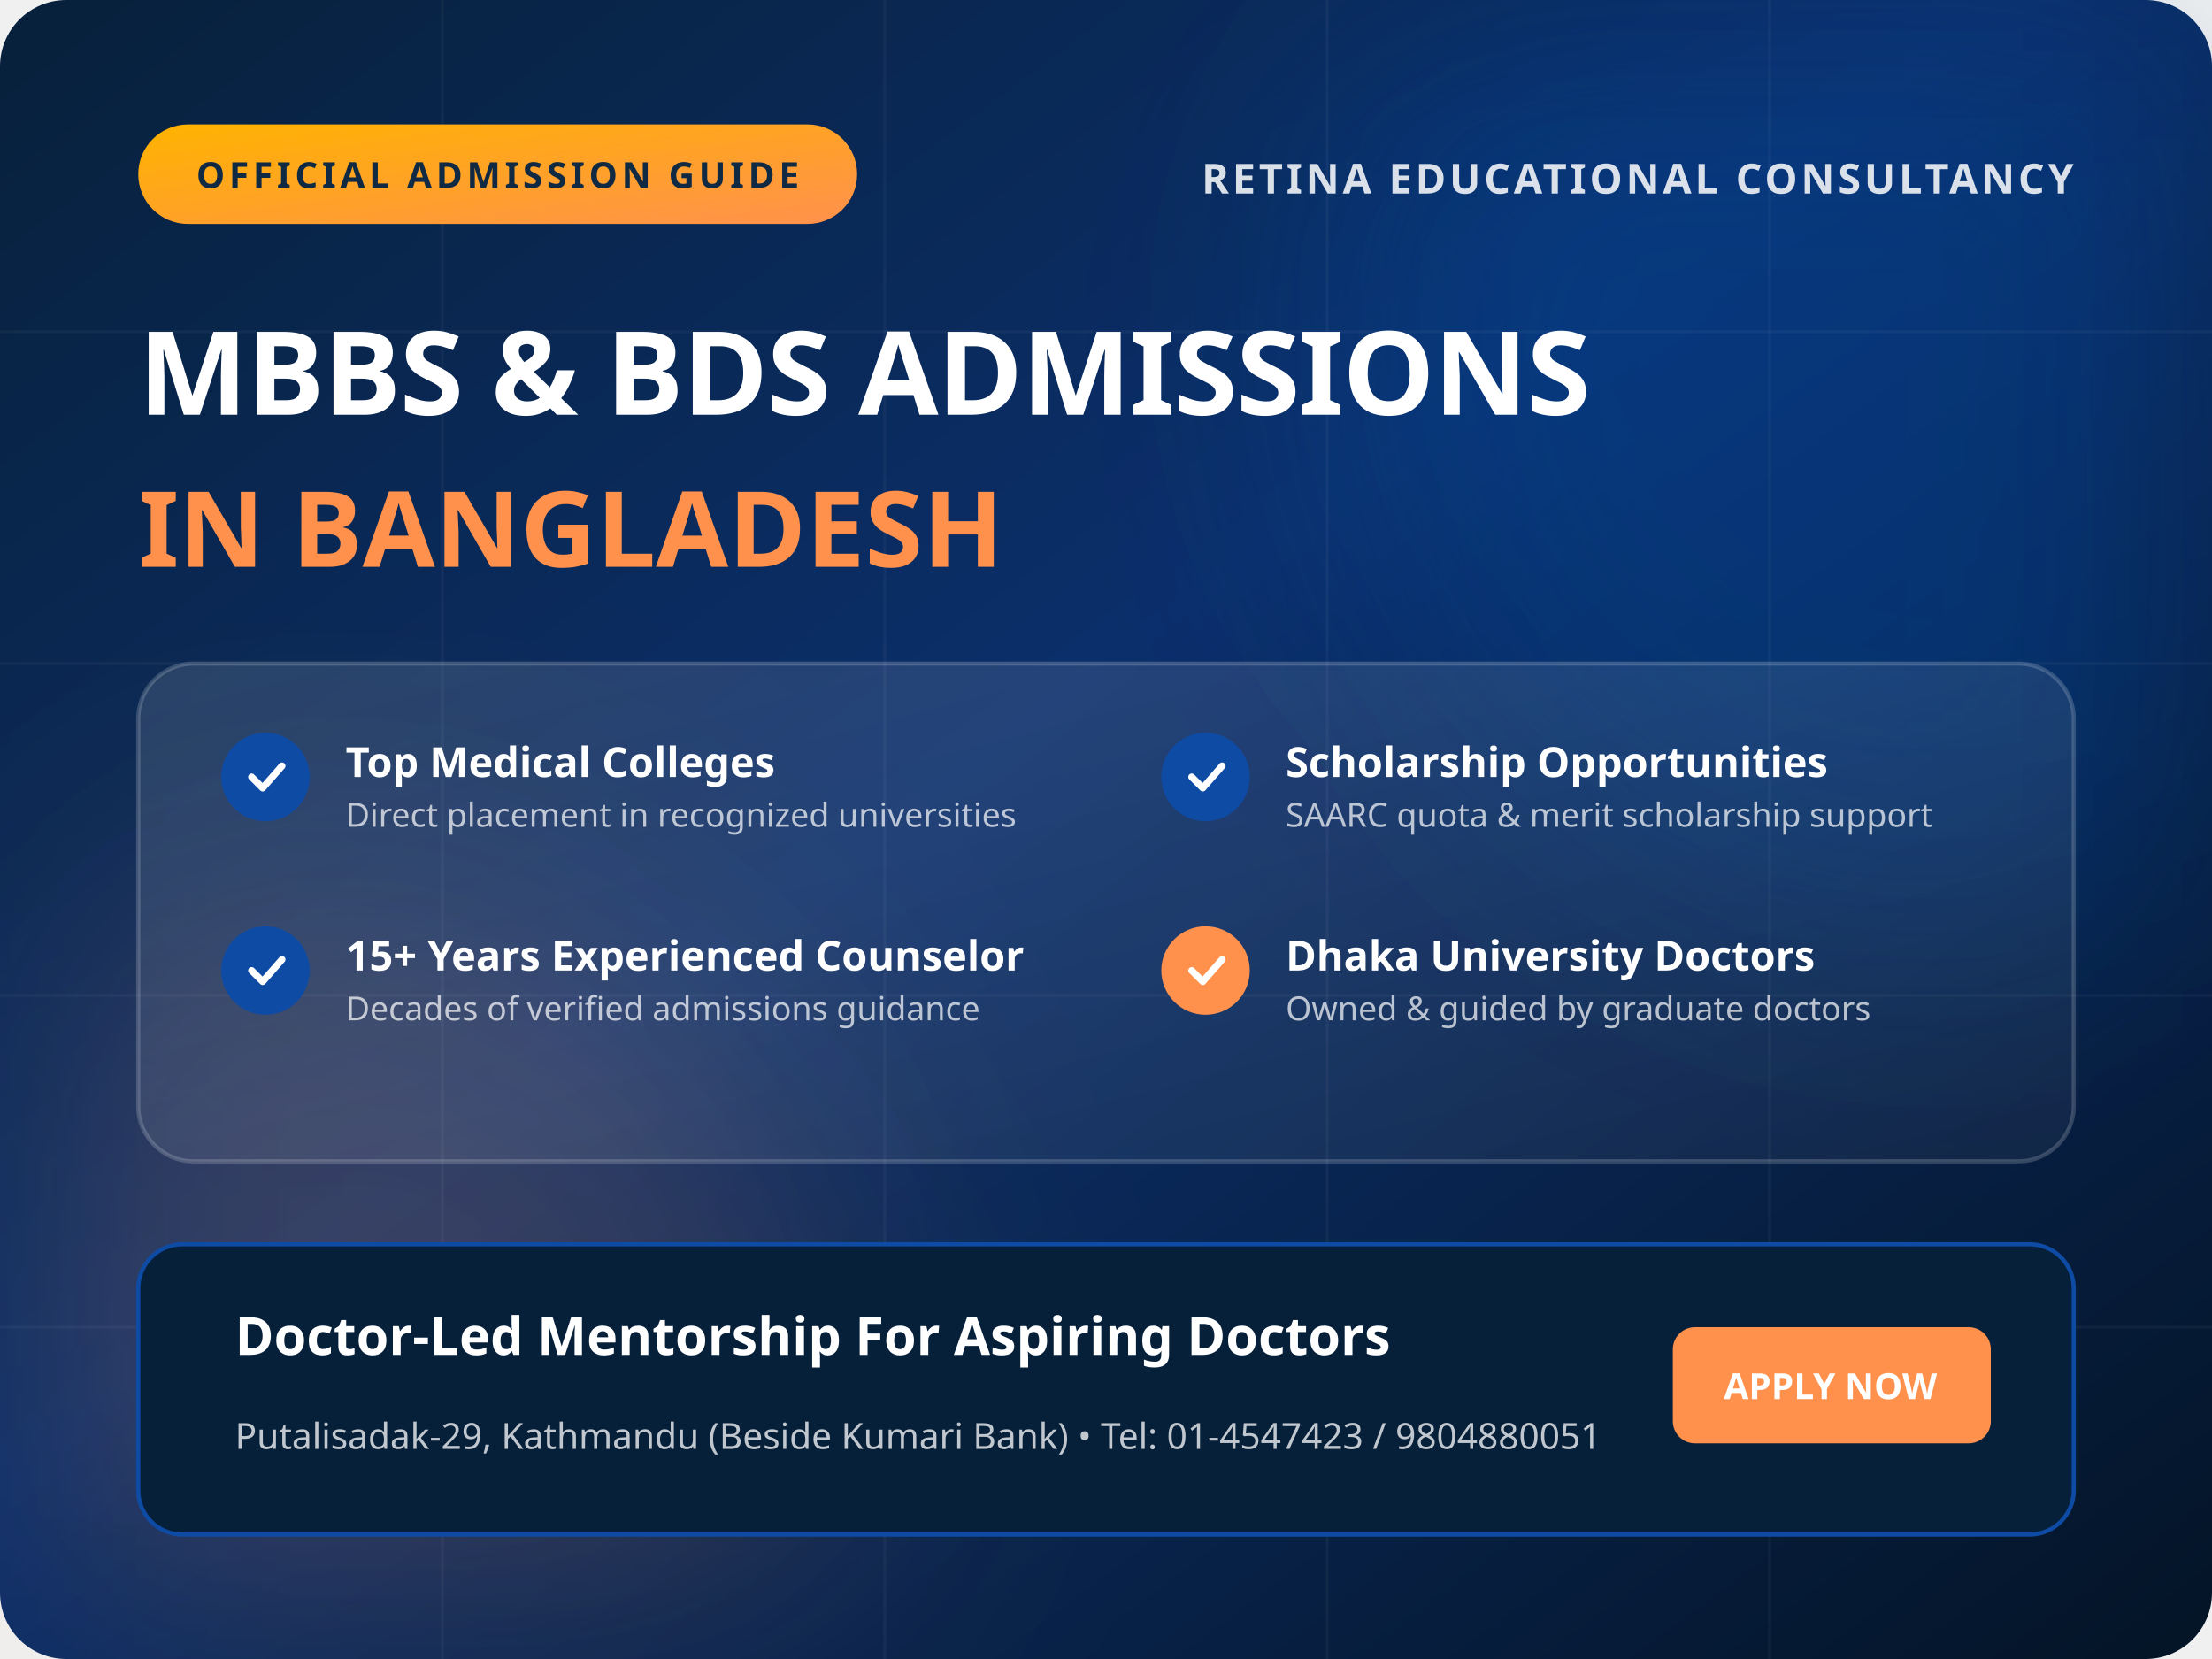
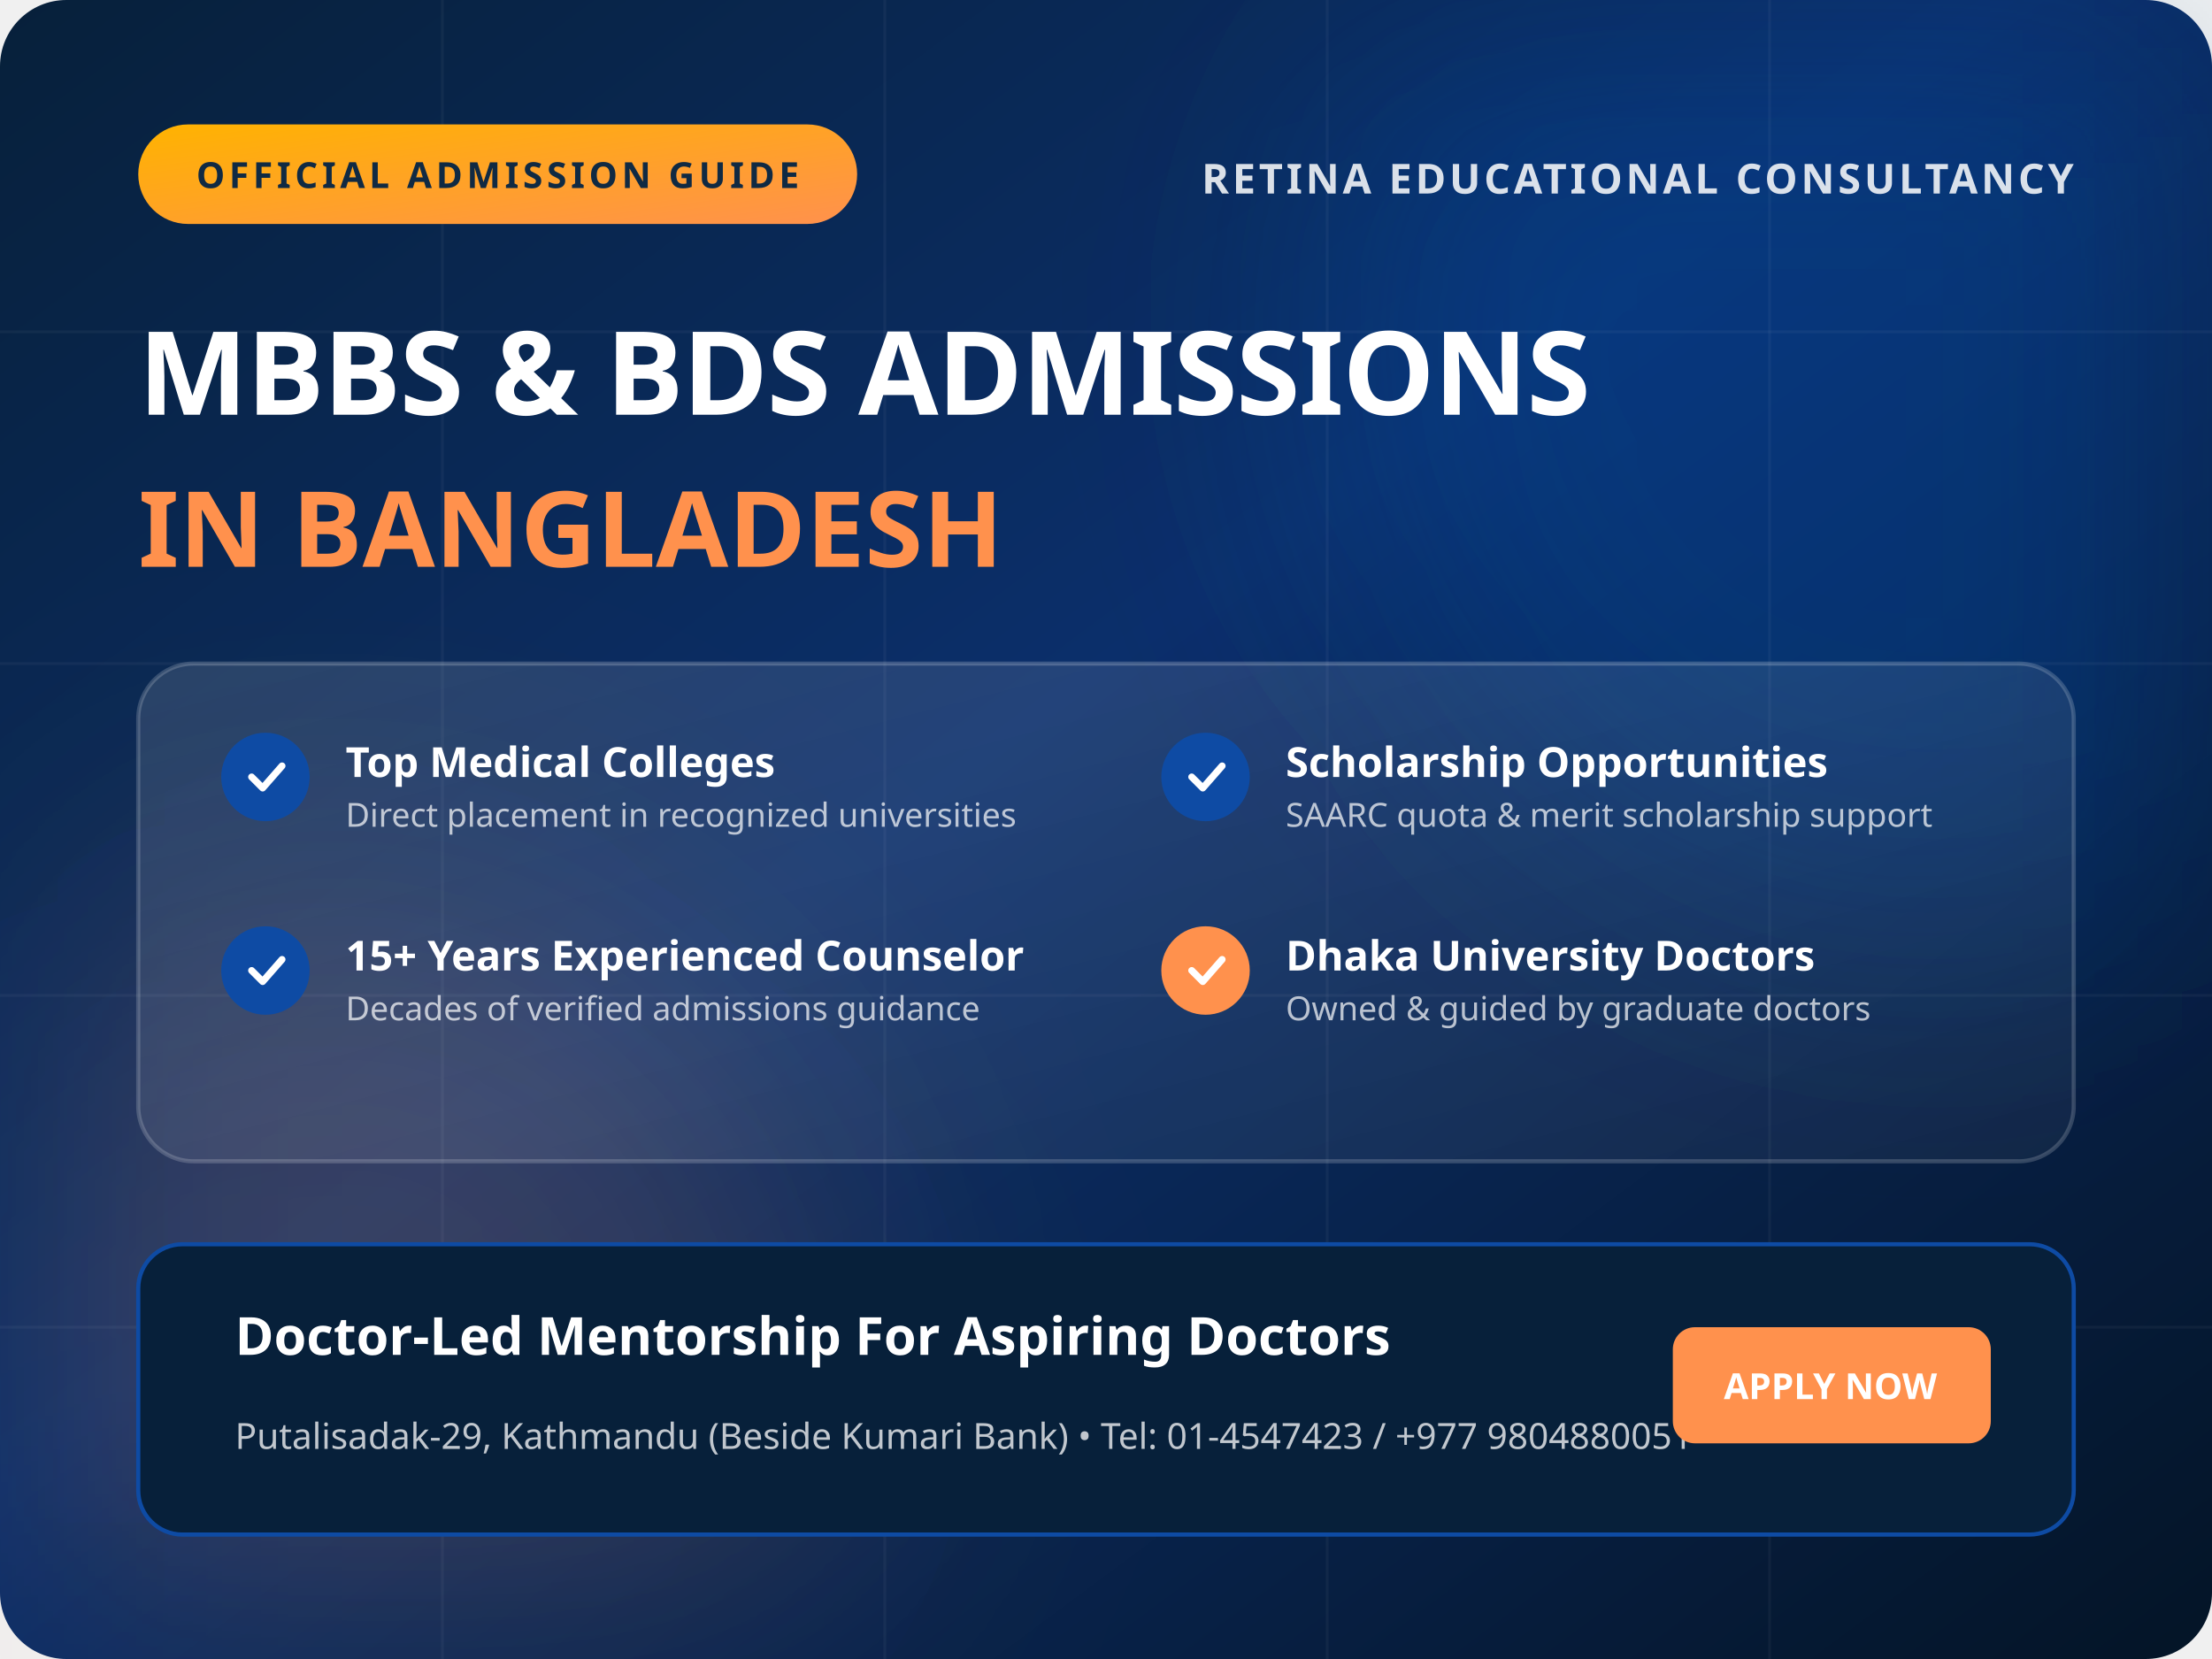
<svg xmlns="http://www.w3.org/2000/svg" viewBox="0 0 800 600" fill="none">
  <defs>
    <linearGradient id="guideBg" x1="0%" y1="0%" x2="100%" y2="100%">
      <stop offset="0%" stop-color="#07203A" />
      <stop offset="45%" stop-color="#0B2F6B" />
      <stop offset="100%" stop-color="#041426" />
    </linearGradient>
    <linearGradient id="goldAccent" x1="0%" y1="0%" x2="100%" y2="100%">
      <stop offset="0%" stop-color="#FFB300" />
      <stop offset="100%" stop-color="#FF914D" />
    </linearGradient>
    <linearGradient id="cardGrad" x1="0%" y1="0%" x2="100%" y2="100%">
      <stop offset="0%" stop-color="#FFFFFF" stop-opacity="0.12" />
      <stop offset="100%" stop-color="#FFFFFF" stop-opacity="0.04" />
    </linearGradient>
  </defs>
  <rect width="800" height="600" rx="24" fill="url(#guideBg)" />
  <circle cx="700" cy="120" r="220" fill="#0E4BA4" fill-opacity="0.35" filter="blur(50px)" />
  <circle cx="120" cy="500" r="180" fill="#FF914D" fill-opacity="0.18" filter="blur(60px)" />
  <path d="M 0 120 L 800 120 M 0 240 L 800 240 M 0 360 L 800 360 M 0 480 L 800 480" stroke="#FFFFFF" stroke-opacity="0.04" stroke-width="1" />
  <path d="M 160 0 L 160 600 M 320 0 L 320 600 M 480 0 L 480 600 M 640 0 L 640 600" stroke="#FFFFFF" stroke-opacity="0.04" stroke-width="1" />
  <g transform="translate(50, 45)">
    <rect width="260" height="36" rx="18" fill="url(#goldAccent)" />
    <text x="130" y="23" fill="#102A43" font-family="'Plus Jakarta Sans', system-ui, sans-serif" font-size="13" font-weight="800" text-anchor="middle" letter-spacing="1.5">OFFICIAL ADMISSION GUIDE</text>
  </g>
  <text x="750" y="70" fill="#FFFFFF" fill-opacity="0.85" font-family="'Outfit', system-ui, sans-serif" font-size="15" font-weight="700" text-anchor="end" letter-spacing="1.2">RETINA EDUCATIONAL CONSULTANCY</text>
  <text x="50" y="150" fill="#FFFFFF" font-family="'Outfit', system-ui, sans-serif" font-size="42" font-weight="900" letter-spacing="-0.5">MBBS &amp; BDS ADMISSIONS</text>
  <text x="50" y="205" fill="#FF914D" font-family="'Outfit', system-ui, sans-serif" font-size="38" font-weight="800">IN BANGLADESH</text>
  <g transform="translate(50, 240)">
    <rect width="700" height="180" rx="20" fill="url(#cardGrad)" stroke="#FFFFFF" stroke-opacity="0.18" stroke-width="1.5" />
    <g transform="translate(30, 25)">
      <circle cx="16" cy="16" r="16" fill="#0E4BA4" />
      <path d="M 11 16 L 15 20 L 22 12" stroke="#FFFFFF" stroke-width="2.5" stroke-linecap="round" stroke-linejoin="round" />
      <text x="45" y="16" fill="#FFFFFF" font-family="'Plus Jakarta Sans', system-ui, sans-serif" font-size="15" font-weight="700">Top Medical Colleges</text>
      <text x="45" y="34" fill="#FFFFFF" fill-opacity="0.70" font-family="'Plus Jakarta Sans', system-ui, sans-serif" font-size="12">Direct placement in recognized universities</text>
    </g>
    <g transform="translate(370, 25)">
      <circle cx="16" cy="16" r="16" fill="#0E4BA4" />
      <path d="M 11 16 L 15 20 L 22 12" stroke="#FFFFFF" stroke-width="2.5" stroke-linecap="round" stroke-linejoin="round" />
      <text x="45" y="16" fill="#FFFFFF" font-family="'Plus Jakarta Sans', system-ui, sans-serif" font-size="15" font-weight="700">Scholarship Opportunities</text>
      <text x="45" y="34" fill="#FFFFFF" fill-opacity="0.70" font-family="'Plus Jakarta Sans', system-ui, sans-serif" font-size="12">SAARC quota &amp; merit scholarship support</text>
    </g>
    <g transform="translate(30, 95)">
      <circle cx="16" cy="16" r="16" fill="#0E4BA4" />
      <path d="M 11 16 L 15 20 L 22 12" stroke="#FFFFFF" stroke-width="2.5" stroke-linecap="round" stroke-linejoin="round" />
      <text x="45" y="16" fill="#FFFFFF" font-family="'Plus Jakarta Sans', system-ui, sans-serif" font-size="15" font-weight="700">15+ Years Experienced Counselor</text>
      <text x="45" y="34" fill="#FFFFFF" fill-opacity="0.70" font-family="'Plus Jakarta Sans', system-ui, sans-serif" font-size="12">Decades of verified admissions guidance</text>
    </g>
    <g transform="translate(370, 95)">
      <circle cx="16" cy="16" r="16" fill="#FF914D" />
      <path d="M 11 16 L 15 20 L 22 12" stroke="#FFFFFF" stroke-width="2.5" stroke-linecap="round" stroke-linejoin="round" />
      <text x="45" y="16" fill="#FFFFFF" font-family="'Plus Jakarta Sans', system-ui, sans-serif" font-size="15" font-weight="700">Dhaka University Doctors</text>
      <text x="45" y="34" fill="#FFFFFF" fill-opacity="0.70" font-family="'Plus Jakarta Sans', system-ui, sans-serif" font-size="12">Owned &amp; guided by graduate doctors</text>
    </g>
  </g>
  <g transform="translate(50, 450)">
    <rect width="700" height="105" rx="16" fill="#07203A" stroke="#0E4BA4" stroke-width="1.5" />
    <text x="35" y="40" fill="#FFFFFF" font-family="'Plus Jakarta Sans', system-ui, sans-serif" font-size="19" font-weight="800">Doctor-Led Mentorship For Aspiring Doctors</text>
-     <text x="35" y="74" fill="#FFFFFF" fill-opacity="0.75" font-family="'Plus Jakarta Sans', system-ui, sans-serif" font-size="13" font-weight="500">Putalisadak-29, Kathmandu (Beside Kumari Bank) • Tel: 01-4547423 / 9804880051</text>
+     <text x="35" y="74" fill="#FFFFFF" fill-opacity="0.75" font-family="'Plus Jakarta Sans', system-ui, sans-serif" font-size="13" font-weight="500">Putalisadak-29, Kathmandu (Beside Kumari Bank) • Tel: 01-4547423 / +977 9804880051</text>
    <g transform="translate(555, 30)">
      <rect width="115" height="42" rx="8" fill="#FF914D" />
      <text x="57" y="26" fill="#FFFFFF" font-family="'Plus Jakarta Sans', system-ui, sans-serif" font-size="13" font-weight="800" text-anchor="middle">APPLY NOW</text>
    </g>
  </g>
</svg>
